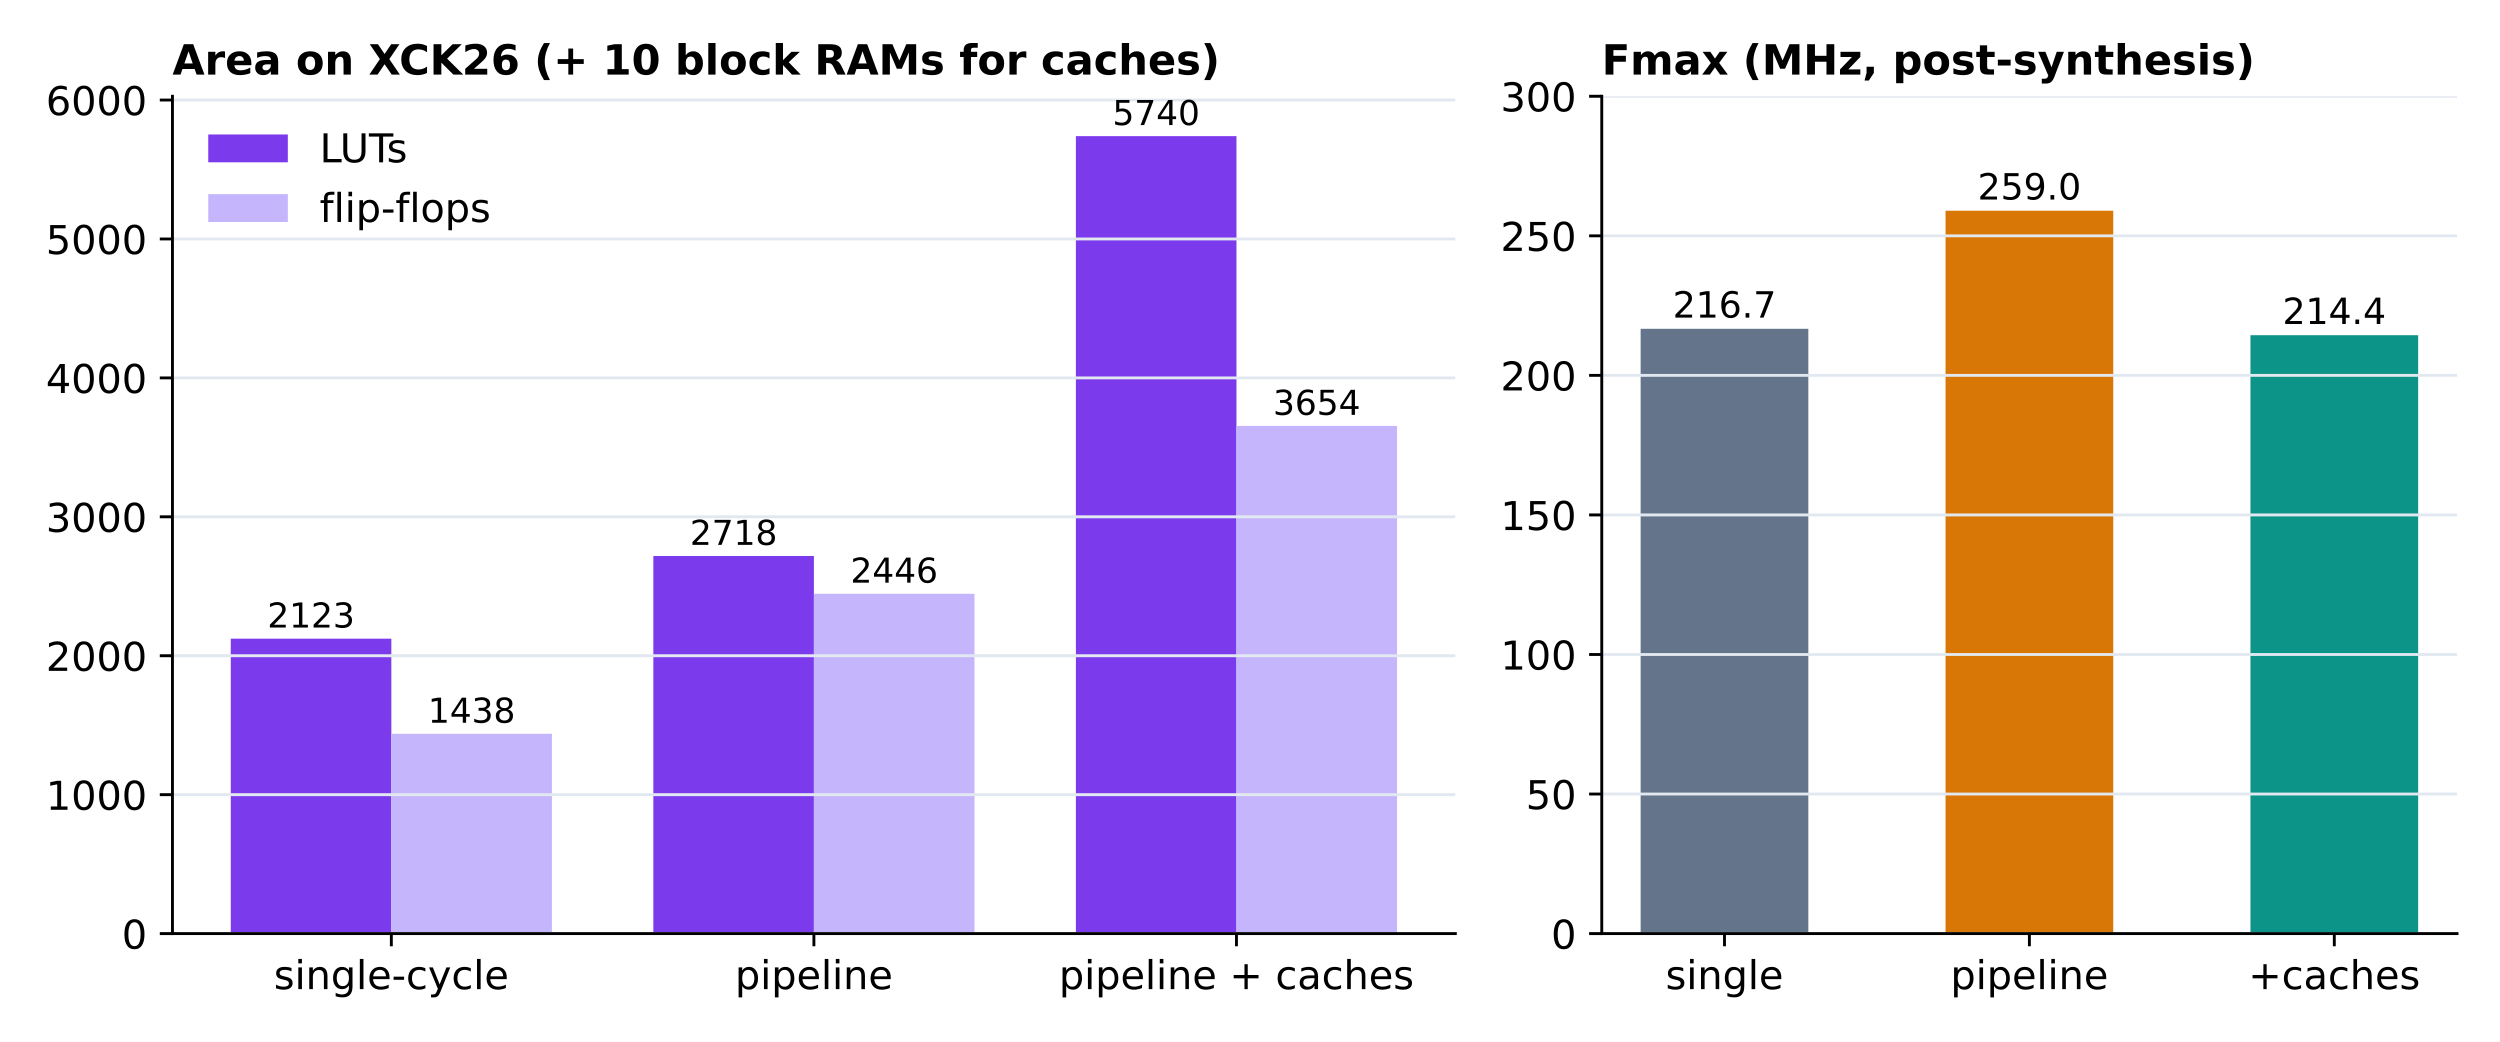
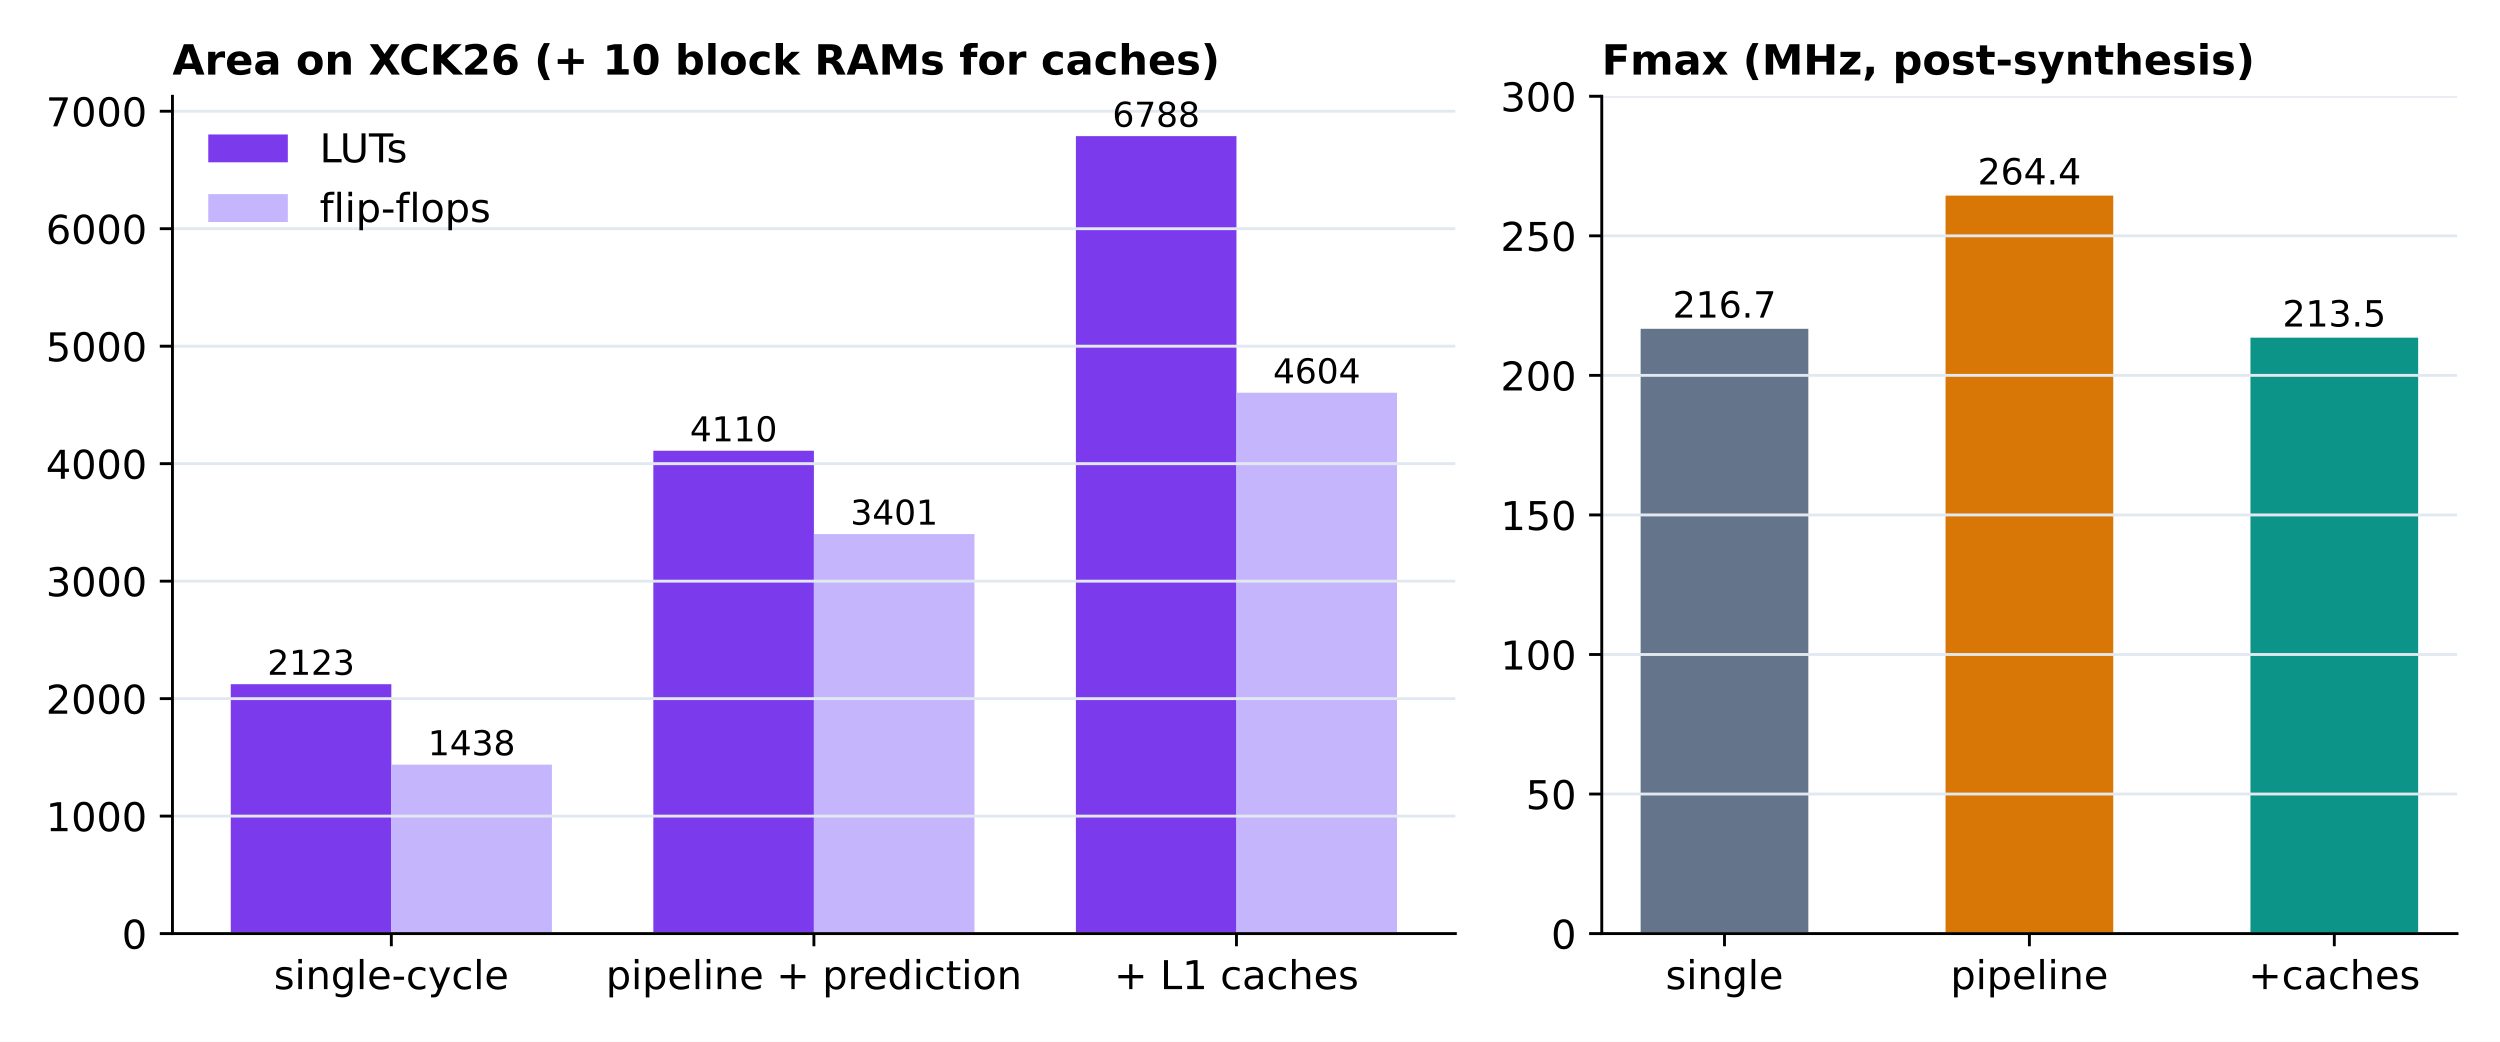
<svg xmlns="http://www.w3.org/2000/svg" xmlns:xlink="http://www.w3.org/1999/xlink" width="691.2pt" height="288pt" viewBox="0 0 691.2 288" version="1.1">
  <defs>
    <style type="text/css">*{stroke-linejoin: round; stroke-linecap: butt}</style>
  </defs>
  <g id="figure_1">
    <g id="patch_1">
      <path d="M 0 288  L 691.2 288  L 691.2 0  L 0 0  z " style="fill: #ffffff" />
    </g>
    <g id="axes_1">
      <g id="patch_2">
        <path d="M 47.68 258.12  L 402.376 258.12  L 402.376 26.617  L 47.68 26.617  z " style="fill: #ffffff" />
      </g>
      <g id="patch_3">
-         <path d="M 63.803 258.12  L 108.198 258.12  L 108.198 176.574  L 63.803 176.574  z " clip-path="url(#p1e3256cfeb)" style="fill: #7c3aed" />
+         <path d="M 63.803 258.12  L 108.198 258.12  L 108.198 189.164  L 63.803 189.164  z " clip-path="url(#p374163e8c2)" style="fill: #7c3aed" />
      </g>
      <g id="patch_4">
-         <path d="M 180.633 258.12  L 225.028 258.12  L 225.028 153.719  L 180.633 153.719  z " clip-path="url(#p1e3256cfeb)" style="fill: #7c3aed" />
+         <path d="M 180.633 258.12  L 225.028 258.12  L 225.028 124.624  L 180.633 124.624  z " clip-path="url(#p374163e8c2)" style="fill: #7c3aed" />
      </g>
      <g id="patch_5">
-         <path d="M 297.463 258.12  L 341.858 258.12  L 341.858 37.641  L 297.463 37.641  z " clip-path="url(#p1e3256cfeb)" style="fill: #7c3aed" />
+         <path d="M 297.463 258.12  L 341.858 258.12  L 341.858 37.641  L 297.463 37.641  z " clip-path="url(#p374163e8c2)" style="fill: #7c3aed" />
      </g>
      <g id="patch_6">
-         <path d="M 108.198 258.12  L 152.593 258.12  L 152.593 202.885  L 108.198 202.885  z " clip-path="url(#p1e3256cfeb)" style="fill: #c4b5fd" />
+         <path d="M 108.198 258.12  L 152.593 258.12  L 152.593 211.413  L 108.198 211.413  z " clip-path="url(#p374163e8c2)" style="fill: #c4b5fd" />
      </g>
      <g id="patch_7">
-         <path d="M 225.028 258.12  L 269.423 258.12  L 269.423 164.167  L 225.028 164.167  z " clip-path="url(#p1e3256cfeb)" style="fill: #c4b5fd" />
+         <path d="M 225.028 258.12  L 269.423 258.12  L 269.423 147.653  L 225.028 147.653  z " clip-path="url(#p374163e8c2)" style="fill: #c4b5fd" />
      </g>
      <g id="patch_8">
-         <path d="M 341.858 258.12  L 386.253 258.12  L 386.253 117.766  L 341.858 117.766  z " clip-path="url(#p1e3256cfeb)" style="fill: #c4b5fd" />
+         <path d="M 341.858 258.12  L 386.253 258.12  L 386.253 108.579  L 341.858 108.579  z " clip-path="url(#p374163e8c2)" style="fill: #c4b5fd" />
      </g>
      <g id="matplotlib.axis_1">
        <g id="xtick_1">
          <g id="line2d_1">
            <defs>
-               <path id="me40a5ba276" d="M 0 0  L 0 3.5  " style="stroke: #000000; stroke-width: 0.8" />
+               <path id="m332b3824e1" d="M 0 0  L 0 3.5  " style="stroke: #000000; stroke-width: 0.8" />
            </defs>
            <g>
-               <use xlink:href="#me40a5ba276" x="108.198" y="258.12" style="stroke: #000000; stroke-width: 0.8" />
+               <use xlink:href="#m332b3824e1" x="108.198" y="258.12" style="stroke: #000000; stroke-width: 0.8" />
            </g>
          </g>
          <g id="text_1">
            <text style="font-size: 11px; font-family: 'DejaVu Sans', 'Bitstream Vera Sans', 'Computer Modern Sans Serif', 'Lucida Grande', 'Verdana', 'Geneva', 'Lucid', 'Arial', 'Helvetica', 'Avant Garde', sans-serif; text-anchor: middle" x="108.198" y="273.478" transform="rotate(-0 108.198 273.4783)">single-cycle</text>
          </g>
        </g>
        <g id="xtick_2">
          <g id="line2d_2">
            <g>
-               <use xlink:href="#me40a5ba276" x="225.028" y="258.12" style="stroke: #000000; stroke-width: 0.8" />
+               <use xlink:href="#m332b3824e1" x="225.028" y="258.12" style="stroke: #000000; stroke-width: 0.8" />
            </g>
          </g>
          <g id="text_2">
-             <text style="font-size: 11px; font-family: 'DejaVu Sans', 'Bitstream Vera Sans', 'Computer Modern Sans Serif', 'Lucida Grande', 'Verdana', 'Geneva', 'Lucid', 'Arial', 'Helvetica', 'Avant Garde', sans-serif; text-anchor: middle" x="225.028" y="273.478" transform="rotate(-0 225.028 273.4783)">pipeline</text>
+             <text style="font-size: 11px; font-family: 'DejaVu Sans', 'Bitstream Vera Sans', 'Computer Modern Sans Serif', 'Lucida Grande', 'Verdana', 'Geneva', 'Lucid', 'Arial', 'Helvetica', 'Avant Garde', sans-serif; text-anchor: middle" x="225.028" y="273.478" transform="rotate(-0 225.028 273.4783)">pipeline + prediction</text>
          </g>
        </g>
        <g id="xtick_3">
          <g id="line2d_3">
            <g>
-               <use xlink:href="#me40a5ba276" x="341.858" y="258.12" style="stroke: #000000; stroke-width: 0.8" />
+               <use xlink:href="#m332b3824e1" x="341.858" y="258.12" style="stroke: #000000; stroke-width: 0.8" />
            </g>
          </g>
          <g id="text_3">
-             <text style="font-size: 11px; font-family: 'DejaVu Sans', 'Bitstream Vera Sans', 'Computer Modern Sans Serif', 'Lucida Grande', 'Verdana', 'Geneva', 'Lucid', 'Arial', 'Helvetica', 'Avant Garde', sans-serif; text-anchor: middle" x="341.858" y="273.478" transform="rotate(-0 341.858 273.4783)">pipeline + caches</text>
+             <text style="font-size: 11px; font-family: 'DejaVu Sans', 'Bitstream Vera Sans', 'Computer Modern Sans Serif', 'Lucida Grande', 'Verdana', 'Geneva', 'Lucid', 'Arial', 'Helvetica', 'Avant Garde', sans-serif; text-anchor: middle" x="341.858" y="273.478" transform="rotate(-0 341.858 273.4783)">+ L1 caches</text>
          </g>
        </g>
      </g>
      <g id="matplotlib.axis_2">
        <g id="ytick_1">
          <g id="line2d_4">
-             <path d="M 47.68 258.12  L 402.376 258.12  " clip-path="url(#p1e3256cfeb)" style="fill: none; stroke: #e2e8f0; stroke-width: 0.8; stroke-linecap: square" />
+             <path d="M 47.68 258.12  L 402.376 258.12  " clip-path="url(#p374163e8c2)" style="fill: none; stroke: #e2e8f0; stroke-width: 0.8; stroke-linecap: square" />
          </g>
          <g id="line2d_5">
            <defs>
-               <path id="md8617f36bb" d="M 0 0  L -3.5 0  " style="stroke: #000000; stroke-width: 0.8" />
+               <path id="mb3eca4340f" d="M 0 0  L -3.5 0  " style="stroke: #000000; stroke-width: 0.8" />
            </defs>
            <g>
-               <use xlink:href="#md8617f36bb" x="47.68" y="258.12" style="stroke: #000000; stroke-width: 0.8" />
+               <use xlink:href="#mb3eca4340f" x="47.68" y="258.12" style="stroke: #000000; stroke-width: 0.8" />
            </g>
          </g>
          <g id="text_4">
            <text style="font-size: 11px; font-family: 'DejaVu Sans', 'Bitstream Vera Sans', 'Computer Modern Sans Serif', 'Lucida Grande', 'Verdana', 'Geneva', 'Lucid', 'Arial', 'Helvetica', 'Avant Garde', sans-serif; text-anchor: end" x="40.68" y="262.299" transform="rotate(-0 40.68 262.2987)">0</text>
          </g>
        </g>
        <g id="ytick_2">
          <g id="line2d_6">
-             <path d="M 47.68 219.709  L 402.376 219.709  " clip-path="url(#p1e3256cfeb)" style="fill: none; stroke: #e2e8f0; stroke-width: 0.8; stroke-linecap: square" />
+             <path d="M 47.68 225.639  L 402.376 225.639  " clip-path="url(#p374163e8c2)" style="fill: none; stroke: #e2e8f0; stroke-width: 0.8; stroke-linecap: square" />
          </g>
          <g id="line2d_7">
            <g>
-               <use xlink:href="#md8617f36bb" x="47.68" y="219.709" style="stroke: #000000; stroke-width: 0.8" />
+               <use xlink:href="#mb3eca4340f" x="47.68" y="225.639" style="stroke: #000000; stroke-width: 0.8" />
            </g>
          </g>
          <g id="text_5">
-             <text style="font-size: 11px; font-family: 'DejaVu Sans', 'Bitstream Vera Sans', 'Computer Modern Sans Serif', 'Lucida Grande', 'Verdana', 'Geneva', 'Lucid', 'Arial', 'Helvetica', 'Avant Garde', sans-serif; text-anchor: end" x="40.68" y="223.888" transform="rotate(-0 40.68 223.8878)">1000</text>
+             <text style="font-size: 11px; font-family: 'DejaVu Sans', 'Bitstream Vera Sans', 'Computer Modern Sans Serif', 'Lucida Grande', 'Verdana', 'Geneva', 'Lucid', 'Arial', 'Helvetica', 'Avant Garde', sans-serif; text-anchor: end" x="40.68" y="229.818" transform="rotate(-0 40.68 229.818)">1000</text>
          </g>
        </g>
        <g id="ytick_3">
          <g id="line2d_8">
-             <path d="M 47.68 181.298  L 402.376 181.298  " clip-path="url(#p1e3256cfeb)" style="fill: none; stroke: #e2e8f0; stroke-width: 0.8; stroke-linecap: square" />
+             <path d="M 47.68 193.159  L 402.376 193.159  " clip-path="url(#p374163e8c2)" style="fill: none; stroke: #e2e8f0; stroke-width: 0.8; stroke-linecap: square" />
          </g>
          <g id="line2d_9">
            <g>
-               <use xlink:href="#md8617f36bb" x="47.68" y="181.298" style="stroke: #000000; stroke-width: 0.8" />
+               <use xlink:href="#mb3eca4340f" x="47.68" y="193.159" style="stroke: #000000; stroke-width: 0.8" />
            </g>
          </g>
          <g id="text_6">
-             <text style="font-size: 11px; font-family: 'DejaVu Sans', 'Bitstream Vera Sans', 'Computer Modern Sans Serif', 'Lucida Grande', 'Verdana', 'Geneva', 'Lucid', 'Arial', 'Helvetica', 'Avant Garde', sans-serif; text-anchor: end" x="40.68" y="185.477" transform="rotate(-0 40.68 185.4768)">2000</text>
+             <text style="font-size: 11px; font-family: 'DejaVu Sans', 'Bitstream Vera Sans', 'Computer Modern Sans Serif', 'Lucida Grande', 'Verdana', 'Geneva', 'Lucid', 'Arial', 'Helvetica', 'Avant Garde', sans-serif; text-anchor: end" x="40.68" y="197.337" transform="rotate(-0 40.68 197.3374)">2000</text>
          </g>
        </g>
        <g id="ytick_4">
          <g id="line2d_10">
-             <path d="M 47.68 142.887  L 402.376 142.887  " clip-path="url(#p1e3256cfeb)" style="fill: none; stroke: #e2e8f0; stroke-width: 0.8; stroke-linecap: square" />
+             <path d="M 47.68 160.678  L 402.376 160.678  " clip-path="url(#p374163e8c2)" style="fill: none; stroke: #e2e8f0; stroke-width: 0.8; stroke-linecap: square" />
          </g>
          <g id="line2d_11">
            <g>
-               <use xlink:href="#md8617f36bb" x="47.68" y="142.887" style="stroke: #000000; stroke-width: 0.8" />
+               <use xlink:href="#mb3eca4340f" x="47.68" y="160.678" style="stroke: #000000; stroke-width: 0.8" />
            </g>
          </g>
          <g id="text_7">
-             <text style="font-size: 11px; font-family: 'DejaVu Sans', 'Bitstream Vera Sans', 'Computer Modern Sans Serif', 'Lucida Grande', 'Verdana', 'Geneva', 'Lucid', 'Arial', 'Helvetica', 'Avant Garde', sans-serif; text-anchor: end" x="40.68" y="147.066" transform="rotate(-0 40.68 147.0659)">3000</text>
+             <text style="font-size: 11px; font-family: 'DejaVu Sans', 'Bitstream Vera Sans', 'Computer Modern Sans Serif', 'Lucida Grande', 'Verdana', 'Geneva', 'Lucid', 'Arial', 'Helvetica', 'Avant Garde', sans-serif; text-anchor: end" x="40.68" y="164.857" transform="rotate(-0 40.68 164.8567)">3000</text>
          </g>
        </g>
        <g id="ytick_5">
          <g id="line2d_12">
-             <path d="M 47.68 104.476  L 402.376 104.476  " clip-path="url(#p1e3256cfeb)" style="fill: none; stroke: #e2e8f0; stroke-width: 0.8; stroke-linecap: square" />
+             <path d="M 47.68 128.197  L 402.376 128.197  " clip-path="url(#p374163e8c2)" style="fill: none; stroke: #e2e8f0; stroke-width: 0.8; stroke-linecap: square" />
          </g>
          <g id="line2d_13">
            <g>
-               <use xlink:href="#md8617f36bb" x="47.68" y="104.476" style="stroke: #000000; stroke-width: 0.8" />
+               <use xlink:href="#mb3eca4340f" x="47.68" y="128.197" style="stroke: #000000; stroke-width: 0.8" />
            </g>
          </g>
          <g id="text_8">
-             <text style="font-size: 11px; font-family: 'DejaVu Sans', 'Bitstream Vera Sans', 'Computer Modern Sans Serif', 'Lucida Grande', 'Verdana', 'Geneva', 'Lucid', 'Arial', 'Helvetica', 'Avant Garde', sans-serif; text-anchor: end" x="40.68" y="108.655" transform="rotate(-0 40.68 108.655)">4000</text>
+             <text style="font-size: 11px; font-family: 'DejaVu Sans', 'Bitstream Vera Sans', 'Computer Modern Sans Serif', 'Lucida Grande', 'Verdana', 'Geneva', 'Lucid', 'Arial', 'Helvetica', 'Avant Garde', sans-serif; text-anchor: end" x="40.68" y="132.376" transform="rotate(-0 40.68 132.376)">4000</text>
          </g>
        </g>
        <g id="ytick_6">
          <g id="line2d_14">
-             <path d="M 47.68 66.065  L 402.376 66.065  " clip-path="url(#p1e3256cfeb)" style="fill: none; stroke: #e2e8f0; stroke-width: 0.8; stroke-linecap: square" />
+             <path d="M 47.68 95.717  L 402.376 95.717  " clip-path="url(#p374163e8c2)" style="fill: none; stroke: #e2e8f0; stroke-width: 0.8; stroke-linecap: square" />
          </g>
          <g id="line2d_15">
            <g>
-               <use xlink:href="#md8617f36bb" x="47.68" y="66.065" style="stroke: #000000; stroke-width: 0.8" />
+               <use xlink:href="#mb3eca4340f" x="47.68" y="95.717" style="stroke: #000000; stroke-width: 0.8" />
            </g>
          </g>
          <g id="text_9">
-             <text style="font-size: 11px; font-family: 'DejaVu Sans', 'Bitstream Vera Sans', 'Computer Modern Sans Serif', 'Lucida Grande', 'Verdana', 'Geneva', 'Lucid', 'Arial', 'Helvetica', 'Avant Garde', sans-serif; text-anchor: end" x="40.68" y="70.244" transform="rotate(-0 40.68 70.24404)">5000</text>
+             <text style="font-size: 11px; font-family: 'DejaVu Sans', 'Bitstream Vera Sans', 'Computer Modern Sans Serif', 'Lucida Grande', 'Verdana', 'Geneva', 'Lucid', 'Arial', 'Helvetica', 'Avant Garde', sans-serif; text-anchor: end" x="40.68" y="99.895" transform="rotate(-0 40.68 99.89538)">5000</text>
          </g>
        </g>
        <g id="ytick_7">
          <g id="line2d_16">
-             <path d="M 47.68 27.654  L 402.376 27.654  " clip-path="url(#p1e3256cfeb)" style="fill: none; stroke: #e2e8f0; stroke-width: 0.8; stroke-linecap: square" />
+             <path d="M 47.68 63.236  L 402.376 63.236  " clip-path="url(#p374163e8c2)" style="fill: none; stroke: #e2e8f0; stroke-width: 0.8; stroke-linecap: square" />
          </g>
          <g id="line2d_17">
            <g>
-               <use xlink:href="#md8617f36bb" x="47.68" y="27.654" style="stroke: #000000; stroke-width: 0.8" />
+               <use xlink:href="#mb3eca4340f" x="47.68" y="63.236" style="stroke: #000000; stroke-width: 0.8" />
            </g>
          </g>
          <g id="text_10">
-             <text style="font-size: 11px; font-family: 'DejaVu Sans', 'Bitstream Vera Sans', 'Computer Modern Sans Serif', 'Lucida Grande', 'Verdana', 'Geneva', 'Lucid', 'Arial', 'Helvetica', 'Avant Garde', sans-serif; text-anchor: end" x="40.68" y="31.833" transform="rotate(-0 40.68 31.83311)">6000</text>
+             <text style="font-size: 11px; font-family: 'DejaVu Sans', 'Bitstream Vera Sans', 'Computer Modern Sans Serif', 'Lucida Grande', 'Verdana', 'Geneva', 'Lucid', 'Arial', 'Helvetica', 'Avant Garde', sans-serif; text-anchor: end" x="40.68" y="67.415" transform="rotate(-0 40.68 67.41472)">6000</text>
+           </g>
+         </g>
+         <g id="ytick_8">
+           <g id="line2d_18">
+             <path d="M 47.68 30.755  L 402.376 30.755  " clip-path="url(#p374163e8c2)" style="fill: none; stroke: #e2e8f0; stroke-width: 0.8; stroke-linecap: square" />
+           </g>
+           <g id="line2d_19">
+             <g>
+               <use xlink:href="#mb3eca4340f" x="47.68" y="30.755" style="stroke: #000000; stroke-width: 0.8" />
+             </g>
+           </g>
+           <g id="text_11">
+             <text style="font-size: 11px; font-family: 'DejaVu Sans', 'Bitstream Vera Sans', 'Computer Modern Sans Serif', 'Lucida Grande', 'Verdana', 'Geneva', 'Lucid', 'Arial', 'Helvetica', 'Avant Garde', sans-serif; text-anchor: end" x="40.68" y="34.934" transform="rotate(-0 40.68 34.93405)">7000</text>
          </g>
        </g>
      </g>
      <g id="patch_9">
        <path d="M 47.68 258.12  L 47.68 26.617  " style="fill: none; stroke: #000000; stroke-width: 0.8; stroke-linejoin: miter; stroke-linecap: square" />
      </g>
      <g id="patch_10">
        <path d="M 47.68 258.12  L 402.376 258.12  " style="fill: none; stroke: #000000; stroke-width: 0.8; stroke-linejoin: miter; stroke-linecap: square" />
      </g>
-       <g id="text_11">
-         <text style="font-size: 9.5px; font-family: 'DejaVu Sans', 'Bitstream Vera Sans', 'Computer Modern Sans Serif', 'Lucida Grande', 'Verdana', 'Geneva', 'Lucid', 'Arial', 'Helvetica', 'Avant Garde', sans-serif; text-anchor: middle" x="86" y="173.501" transform="rotate(-0 86.00025 173.5007)">2123</text>
-       </g>
      <g id="text_12">
-         <text style="font-size: 9.5px; font-family: 'DejaVu Sans', 'Bitstream Vera Sans', 'Computer Modern Sans Serif', 'Lucida Grande', 'Verdana', 'Geneva', 'Lucid', 'Arial', 'Helvetica', 'Avant Garde', sans-serif; text-anchor: middle" x="202.83" y="150.646" transform="rotate(-0 202.8303 150.6462)">2718</text>
+         <text style="font-size: 9.5px; font-family: 'DejaVu Sans', 'Bitstream Vera Sans', 'Computer Modern Sans Serif', 'Lucida Grande', 'Verdana', 'Geneva', 'Lucid', 'Arial', 'Helvetica', 'Avant Garde', sans-serif; text-anchor: middle" x="86" y="186.565" transform="rotate(-0 86.00025 186.5651)">2123</text>
      </g>
      <g id="text_13">
-         <text style="font-size: 9.5px; font-family: 'DejaVu Sans', 'Bitstream Vera Sans', 'Computer Modern Sans Serif', 'Lucida Grande', 'Verdana', 'Geneva', 'Lucid', 'Arial', 'Helvetica', 'Avant Garde', sans-serif; text-anchor: middle" x="319.66" y="34.568" transform="rotate(-0 319.6603 34.56837)">5740</text>
+         <text style="font-size: 9.5px; font-family: 'DejaVu Sans', 'Bitstream Vera Sans', 'Computer Modern Sans Serif', 'Lucida Grande', 'Verdana', 'Geneva', 'Lucid', 'Arial', 'Helvetica', 'Avant Garde', sans-serif; text-anchor: middle" x="202.83" y="122.026" transform="rotate(-0 202.8303 122.026)">4110</text>
      </g>
      <g id="text_14">
-         <text style="font-size: 9.5px; font-family: 'DejaVu Sans', 'Bitstream Vera Sans', 'Computer Modern Sans Serif', 'Lucida Grande', 'Verdana', 'Geneva', 'Lucid', 'Arial', 'Helvetica', 'Avant Garde', sans-serif; text-anchor: middle" x="130.396" y="199.812" transform="rotate(-0 130.3957 199.8122)">1438</text>
+         <text style="font-size: 9.5px; font-family: 'DejaVu Sans', 'Bitstream Vera Sans', 'Computer Modern Sans Serif', 'Lucida Grande', 'Verdana', 'Geneva', 'Lucid', 'Arial', 'Helvetica', 'Avant Garde', sans-serif; text-anchor: middle" x="319.66" y="35.043" transform="rotate(-0 319.6603 35.04279)">6788</text>
      </g>
      <g id="text_15">
-         <text style="font-size: 9.5px; font-family: 'DejaVu Sans', 'Bitstream Vera Sans', 'Computer Modern Sans Serif', 'Lucida Grande', 'Verdana', 'Geneva', 'Lucid', 'Arial', 'Helvetica', 'Avant Garde', sans-serif; text-anchor: middle" x="247.226" y="161.094" transform="rotate(-0 247.2257 161.094)">2446</text>
+         <text style="font-size: 9.5px; font-family: 'DejaVu Sans', 'Bitstream Vera Sans', 'Computer Modern Sans Serif', 'Lucida Grande', 'Verdana', 'Geneva', 'Lucid', 'Arial', 'Helvetica', 'Avant Garde', sans-serif; text-anchor: middle" x="130.396" y="208.814" transform="rotate(-0 130.3957 208.8143)">1438</text>
      </g>
      <g id="text_16">
-         <text style="font-size: 9.5px; font-family: 'DejaVu Sans', 'Bitstream Vera Sans', 'Computer Modern Sans Serif', 'Lucida Grande', 'Verdana', 'Geneva', 'Lucid', 'Arial', 'Helvetica', 'Avant Garde', sans-serif; text-anchor: middle" x="364.056" y="114.694" transform="rotate(-0 364.0557 114.6936)">3654</text>
+         <text style="font-size: 9.5px; font-family: 'DejaVu Sans', 'Bitstream Vera Sans', 'Computer Modern Sans Serif', 'Lucida Grande', 'Verdana', 'Geneva', 'Lucid', 'Arial', 'Helvetica', 'Avant Garde', sans-serif; text-anchor: middle" x="247.226" y="145.055" transform="rotate(-0 247.2257 145.0548)">3401</text>
      </g>
      <g id="text_17">
+         <text style="font-size: 9.5px; font-family: 'DejaVu Sans', 'Bitstream Vera Sans', 'Computer Modern Sans Serif', 'Lucida Grande', 'Verdana', 'Geneva', 'Lucid', 'Arial', 'Helvetica', 'Avant Garde', sans-serif; text-anchor: middle" x="364.056" y="105.981" transform="rotate(-0 364.0557 105.9806)">4604</text>
+       </g>
+       <g id="text_18">
        <text style="font-weight: 700; font-size: 11.5px; font-family: 'DejaVu Sans', 'Bitstream Vera Sans', 'Computer Modern Sans Serif', 'Lucida Grande', 'Verdana', 'Geneva', 'Lucid', 'Arial', 'Helvetica', 'Avant Garde', sans-serif; text-anchor: start" x="47.68" y="20.617" transform="rotate(-0 47.68 20.61731)">Area on XCK26 (+ 10 block RAMs for caches)</text>
      </g>
      <g id="legend_1">
        <g id="patch_11">
          <path d="M 57.58 44.876  L 79.58 44.876  L 79.58 37.176  L 57.58 37.176  z " style="fill: #7c3aed" />
        </g>
-         <g id="text_18">
+         <g id="text_19">
          <text style="font-size: 11px; font-family: 'DejaVu Sans', 'Bitstream Vera Sans', 'Computer Modern Sans Serif', 'Lucida Grande', 'Verdana', 'Geneva', 'Lucid', 'Arial', 'Helvetica', 'Avant Garde', sans-serif; text-anchor: start" x="88.38" y="44.876" transform="rotate(-0 88.38 44.87559)">LUTs</text>
        </g>
        <g id="patch_12">
          <path d="M 57.58 61.376  L 79.58 61.376  L 79.58 53.676  L 57.58 53.676  z " style="fill: #c4b5fd" />
        </g>
-         <g id="text_19">
+         <g id="text_20">
          <text style="font-size: 11px; font-family: 'DejaVu Sans', 'Bitstream Vera Sans', 'Computer Modern Sans Serif', 'Lucida Grande', 'Verdana', 'Geneva', 'Lucid', 'Arial', 'Helvetica', 'Avant Garde', sans-serif; text-anchor: start" x="88.38" y="61.376" transform="rotate(-0 88.38 61.37644)">flip-flops</text>
        </g>
      </g>
    </g>
    <g id="axes_2">
      <g id="patch_13">
        <path d="M 442.856 258.12  L 679.32 258.12  L 679.32 26.617  L 442.856 26.617  z " style="fill: #ffffff" />
      </g>
      <g id="patch_14">
-         <path d="M 453.604 258.12  L 499.97 258.12  L 499.97 90.898  L 453.604 90.898  z " clip-path="url(#p59de8bde2e)" style="fill: #64748b" />
+         <path d="M 453.604 258.12  L 499.97 258.12  L 499.97 90.898  L 453.604 90.898  z " clip-path="url(#pf2e364035b)" style="fill: #64748b" />
      </g>
      <g id="patch_15">
-         <path d="M 537.905 258.12  L 584.271 258.12  L 584.271 58.256  L 537.905 58.256  z " clip-path="url(#p59de8bde2e)" style="fill: #d97706" />
+         <path d="M 537.905 258.12  L 584.271 258.12  L 584.271 54.089  L 537.905 54.089  z " clip-path="url(#pf2e364035b)" style="fill: #d97706" />
      </g>
      <g id="patch_16">
-         <path d="M 622.206 258.12  L 668.572 258.12  L 668.572 92.673  L 622.206 92.673  z " clip-path="url(#p59de8bde2e)" style="fill: #0d9488" />
+         <path d="M 622.206 258.12  L 668.572 258.12  L 668.572 93.367  L 622.206 93.367  z " clip-path="url(#pf2e364035b)" style="fill: #0d9488" />
      </g>
      <g id="matplotlib.axis_3">
        <g id="xtick_4">
-           <g id="line2d_18">
-             <g>
-               <use xlink:href="#me40a5ba276" x="476.787" y="258.12" style="stroke: #000000; stroke-width: 0.8" />
-             </g>
-           </g>
-           <g id="text_20">
+           <g id="line2d_20">
+             <g>
+               <use xlink:href="#m332b3824e1" x="476.787" y="258.12" style="stroke: #000000; stroke-width: 0.8" />
+             </g>
+           </g>
+           <g id="text_21">
            <text style="font-size: 11px; font-family: 'DejaVu Sans', 'Bitstream Vera Sans', 'Computer Modern Sans Serif', 'Lucida Grande', 'Verdana', 'Geneva', 'Lucid', 'Arial', 'Helvetica', 'Avant Garde', sans-serif; text-anchor: middle" x="476.787" y="273.478" transform="rotate(-0 476.7871 273.4783)">single</text>
          </g>
        </g>
        <g id="xtick_5">
-           <g id="line2d_19">
-             <g>
-               <use xlink:href="#me40a5ba276" x="561.088" y="258.12" style="stroke: #000000; stroke-width: 0.8" />
-             </g>
-           </g>
-           <g id="text_21">
+           <g id="line2d_21">
+             <g>
+               <use xlink:href="#m332b3824e1" x="561.088" y="258.12" style="stroke: #000000; stroke-width: 0.8" />
+             </g>
+           </g>
+           <g id="text_22">
            <text style="font-size: 11px; font-family: 'DejaVu Sans', 'Bitstream Vera Sans', 'Computer Modern Sans Serif', 'Lucida Grande', 'Verdana', 'Geneva', 'Lucid', 'Arial', 'Helvetica', 'Avant Garde', sans-serif; text-anchor: middle" x="561.088" y="273.478" transform="rotate(-0 561.088 273.4783)">pipeline</text>
          </g>
        </g>
        <g id="xtick_6">
-           <g id="line2d_20">
-             <g>
-               <use xlink:href="#me40a5ba276" x="645.389" y="258.12" style="stroke: #000000; stroke-width: 0.8" />
-             </g>
-           </g>
-           <g id="text_22">
+           <g id="line2d_22">
+             <g>
+               <use xlink:href="#m332b3824e1" x="645.389" y="258.12" style="stroke: #000000; stroke-width: 0.8" />
+             </g>
+           </g>
+           <g id="text_23">
            <text style="font-size: 11px; font-family: 'DejaVu Sans', 'Bitstream Vera Sans', 'Computer Modern Sans Serif', 'Lucida Grande', 'Verdana', 'Geneva', 'Lucid', 'Arial', 'Helvetica', 'Avant Garde', sans-serif; text-anchor: middle" x="645.389" y="273.478" transform="rotate(-0 645.3889 273.4783)">+caches</text>
          </g>
        </g>
      </g>
      <g id="matplotlib.axis_4">
-         <g id="ytick_8">
-           <g id="line2d_21">
-             <path d="M 442.856 258.12  L 679.32 258.12  " clip-path="url(#p59de8bde2e)" style="fill: none; stroke: #e2e8f0; stroke-width: 0.8; stroke-linecap: square" />
-           </g>
-           <g id="line2d_22">
-             <g>
-               <use xlink:href="#md8617f36bb" x="442.856" y="258.12" style="stroke: #000000; stroke-width: 0.8" />
-             </g>
-           </g>
-           <g id="text_23">
-             <text style="font-size: 11px; font-family: 'DejaVu Sans', 'Bitstream Vera Sans', 'Computer Modern Sans Serif', 'Lucida Grande', 'Verdana', 'Geneva', 'Lucid', 'Arial', 'Helvetica', 'Avant Garde', sans-serif; text-anchor: end" x="435.856" y="262.299" transform="rotate(-0 435.856 262.2987)">0</text>
-           </g>
-         </g>
        <g id="ytick_9">
          <g id="line2d_23">
-             <path d="M 442.856 219.536  L 679.32 219.536  " clip-path="url(#p59de8bde2e)" style="fill: none; stroke: #e2e8f0; stroke-width: 0.8; stroke-linecap: square" />
+             <path d="M 442.856 258.12  L 679.32 258.12  " clip-path="url(#pf2e364035b)" style="fill: none; stroke: #e2e8f0; stroke-width: 0.8; stroke-linecap: square" />
          </g>
          <g id="line2d_24">
            <g>
-               <use xlink:href="#md8617f36bb" x="442.856" y="219.536" style="stroke: #000000; stroke-width: 0.8" />
+               <use xlink:href="#mb3eca4340f" x="442.856" y="258.12" style="stroke: #000000; stroke-width: 0.8" />
            </g>
          </g>
          <g id="text_24">
-             <text style="font-size: 11px; font-family: 'DejaVu Sans', 'Bitstream Vera Sans', 'Computer Modern Sans Serif', 'Lucida Grande', 'Verdana', 'Geneva', 'Lucid', 'Arial', 'Helvetica', 'Avant Garde', sans-serif; text-anchor: end" x="435.856" y="223.715" transform="rotate(-0 435.856 223.7149)">50</text>
+             <text style="font-size: 11px; font-family: 'DejaVu Sans', 'Bitstream Vera Sans', 'Computer Modern Sans Serif', 'Lucida Grande', 'Verdana', 'Geneva', 'Lucid', 'Arial', 'Helvetica', 'Avant Garde', sans-serif; text-anchor: end" x="435.856" y="262.299" transform="rotate(-0 435.856 262.2987)">0</text>
          </g>
        </g>
        <g id="ytick_10">
          <g id="line2d_25">
-             <path d="M 442.856 180.952  L 679.32 180.952  " clip-path="url(#p59de8bde2e)" style="fill: none; stroke: #e2e8f0; stroke-width: 0.8; stroke-linecap: square" />
+             <path d="M 442.856 219.536  L 679.32 219.536  " clip-path="url(#pf2e364035b)" style="fill: none; stroke: #e2e8f0; stroke-width: 0.8; stroke-linecap: square" />
          </g>
          <g id="line2d_26">
            <g>
-               <use xlink:href="#md8617f36bb" x="442.856" y="180.952" style="stroke: #000000; stroke-width: 0.8" />
+               <use xlink:href="#mb3eca4340f" x="442.856" y="219.536" style="stroke: #000000; stroke-width: 0.8" />
            </g>
          </g>
          <g id="text_25">
-             <text style="font-size: 11px; font-family: 'DejaVu Sans', 'Bitstream Vera Sans', 'Computer Modern Sans Serif', 'Lucida Grande', 'Verdana', 'Geneva', 'Lucid', 'Arial', 'Helvetica', 'Avant Garde', sans-serif; text-anchor: end" x="435.856" y="185.131" transform="rotate(-0 435.856 185.1311)">100</text>
+             <text style="font-size: 11px; font-family: 'DejaVu Sans', 'Bitstream Vera Sans', 'Computer Modern Sans Serif', 'Lucida Grande', 'Verdana', 'Geneva', 'Lucid', 'Arial', 'Helvetica', 'Avant Garde', sans-serif; text-anchor: end" x="435.856" y="223.715" transform="rotate(-0 435.856 223.7149)">50</text>
          </g>
        </g>
        <g id="ytick_11">
          <g id="line2d_27">
-             <path d="M 442.856 142.369  L 679.32 142.369  " clip-path="url(#p59de8bde2e)" style="fill: none; stroke: #e2e8f0; stroke-width: 0.8; stroke-linecap: square" />
+             <path d="M 442.856 180.952  L 679.32 180.952  " clip-path="url(#pf2e364035b)" style="fill: none; stroke: #e2e8f0; stroke-width: 0.8; stroke-linecap: square" />
          </g>
          <g id="line2d_28">
            <g>
-               <use xlink:href="#md8617f36bb" x="442.856" y="142.369" style="stroke: #000000; stroke-width: 0.8" />
+               <use xlink:href="#mb3eca4340f" x="442.856" y="180.952" style="stroke: #000000; stroke-width: 0.8" />
            </g>
          </g>
          <g id="text_26">
-             <text style="font-size: 11px; font-family: 'DejaVu Sans', 'Bitstream Vera Sans', 'Computer Modern Sans Serif', 'Lucida Grande', 'Verdana', 'Geneva', 'Lucid', 'Arial', 'Helvetica', 'Avant Garde', sans-serif; text-anchor: end" x="435.856" y="146.547" transform="rotate(-0 435.856 146.5474)">150</text>
+             <text style="font-size: 11px; font-family: 'DejaVu Sans', 'Bitstream Vera Sans', 'Computer Modern Sans Serif', 'Lucida Grande', 'Verdana', 'Geneva', 'Lucid', 'Arial', 'Helvetica', 'Avant Garde', sans-serif; text-anchor: end" x="435.856" y="185.131" transform="rotate(-0 435.856 185.1311)">100</text>
          </g>
        </g>
        <g id="ytick_12">
          <g id="line2d_29">
-             <path d="M 442.856 103.785  L 679.32 103.785  " clip-path="url(#p59de8bde2e)" style="fill: none; stroke: #e2e8f0; stroke-width: 0.8; stroke-linecap: square" />
+             <path d="M 442.856 142.369  L 679.32 142.369  " clip-path="url(#pf2e364035b)" style="fill: none; stroke: #e2e8f0; stroke-width: 0.8; stroke-linecap: square" />
          </g>
          <g id="line2d_30">
            <g>
-               <use xlink:href="#md8617f36bb" x="442.856" y="103.785" style="stroke: #000000; stroke-width: 0.8" />
+               <use xlink:href="#mb3eca4340f" x="442.856" y="142.369" style="stroke: #000000; stroke-width: 0.8" />
            </g>
          </g>
          <g id="text_27">
-             <text style="font-size: 11px; font-family: 'DejaVu Sans', 'Bitstream Vera Sans', 'Computer Modern Sans Serif', 'Lucida Grande', 'Verdana', 'Geneva', 'Lucid', 'Arial', 'Helvetica', 'Avant Garde', sans-serif; text-anchor: end" x="435.856" y="107.964" transform="rotate(-0 435.856 107.9636)">200</text>
+             <text style="font-size: 11px; font-family: 'DejaVu Sans', 'Bitstream Vera Sans', 'Computer Modern Sans Serif', 'Lucida Grande', 'Verdana', 'Geneva', 'Lucid', 'Arial', 'Helvetica', 'Avant Garde', sans-serif; text-anchor: end" x="435.856" y="146.547" transform="rotate(-0 435.856 146.5474)">150</text>
          </g>
        </g>
        <g id="ytick_13">
          <g id="line2d_31">
-             <path d="M 442.856 65.201  L 679.32 65.201  " clip-path="url(#p59de8bde2e)" style="fill: none; stroke: #e2e8f0; stroke-width: 0.8; stroke-linecap: square" />
+             <path d="M 442.856 103.785  L 679.32 103.785  " clip-path="url(#pf2e364035b)" style="fill: none; stroke: #e2e8f0; stroke-width: 0.8; stroke-linecap: square" />
          </g>
          <g id="line2d_32">
            <g>
-               <use xlink:href="#md8617f36bb" x="442.856" y="65.201" style="stroke: #000000; stroke-width: 0.8" />
+               <use xlink:href="#mb3eca4340f" x="442.856" y="103.785" style="stroke: #000000; stroke-width: 0.8" />
            </g>
          </g>
          <g id="text_28">
-             <text style="font-size: 11px; font-family: 'DejaVu Sans', 'Bitstream Vera Sans', 'Computer Modern Sans Serif', 'Lucida Grande', 'Verdana', 'Geneva', 'Lucid', 'Arial', 'Helvetica', 'Avant Garde', sans-serif; text-anchor: end" x="435.856" y="69.38" transform="rotate(-0 435.856 69.3798)">250</text>
+             <text style="font-size: 11px; font-family: 'DejaVu Sans', 'Bitstream Vera Sans', 'Computer Modern Sans Serif', 'Lucida Grande', 'Verdana', 'Geneva', 'Lucid', 'Arial', 'Helvetica', 'Avant Garde', sans-serif; text-anchor: end" x="435.856" y="107.964" transform="rotate(-0 435.856 107.9636)">200</text>
          </g>
        </g>
        <g id="ytick_14">
          <g id="line2d_33">
-             <path d="M 442.856 26.617  L 679.32 26.617  " clip-path="url(#p59de8bde2e)" style="fill: none; stroke: #e2e8f0; stroke-width: 0.8; stroke-linecap: square" />
+             <path d="M 442.856 65.201  L 679.32 65.201  " clip-path="url(#pf2e364035b)" style="fill: none; stroke: #e2e8f0; stroke-width: 0.8; stroke-linecap: square" />
          </g>
          <g id="line2d_34">
            <g>
-               <use xlink:href="#md8617f36bb" x="442.856" y="26.617" style="stroke: #000000; stroke-width: 0.8" />
+               <use xlink:href="#mb3eca4340f" x="442.856" y="65.201" style="stroke: #000000; stroke-width: 0.8" />
            </g>
          </g>
          <g id="text_29">
+             <text style="font-size: 11px; font-family: 'DejaVu Sans', 'Bitstream Vera Sans', 'Computer Modern Sans Serif', 'Lucida Grande', 'Verdana', 'Geneva', 'Lucid', 'Arial', 'Helvetica', 'Avant Garde', sans-serif; text-anchor: end" x="435.856" y="69.38" transform="rotate(-0 435.856 69.3798)">250</text>
+           </g>
+         </g>
+         <g id="ytick_15">
+           <g id="line2d_35">
+             <path d="M 442.856 26.617  L 679.32 26.617  " clip-path="url(#pf2e364035b)" style="fill: none; stroke: #e2e8f0; stroke-width: 0.8; stroke-linecap: square" />
+           </g>
+           <g id="line2d_36">
+             <g>
+               <use xlink:href="#mb3eca4340f" x="442.856" y="26.617" style="stroke: #000000; stroke-width: 0.8" />
+             </g>
+           </g>
+           <g id="text_30">
            <text style="font-size: 11px; font-family: 'DejaVu Sans', 'Bitstream Vera Sans', 'Computer Modern Sans Serif', 'Lucida Grande', 'Verdana', 'Geneva', 'Lucid', 'Arial', 'Helvetica', 'Avant Garde', sans-serif; text-anchor: end" x="435.856" y="30.796" transform="rotate(-0 435.856 30.79602)">300</text>
          </g>
        </g>
      </g>
      <g id="patch_17">
        <path d="M 442.856 258.12  L 442.856 26.617  " style="fill: none; stroke: #000000; stroke-width: 0.8; stroke-linejoin: miter; stroke-linecap: square" />
      </g>
      <g id="patch_18">
        <path d="M 442.856 258.12  L 679.32 258.12  " style="fill: none; stroke: #000000; stroke-width: 0.8; stroke-linejoin: miter; stroke-linecap: square" />
      </g>
-       <g id="text_30">
+       <g id="text_31">
        <text style="font-size: 10px; font-family: 'DejaVu Sans', 'Bitstream Vera Sans', 'Computer Modern Sans Serif', 'Lucida Grande', 'Verdana', 'Geneva', 'Lucid', 'Arial', 'Helvetica', 'Avant Garde', sans-serif; text-anchor: middle" x="476.787" y="87.811" transform="rotate(-0 476.7871 87.81118)">216.7</text>
      </g>
-       <g id="text_31">
-         <text style="font-size: 10px; font-family: 'DejaVu Sans', 'Bitstream Vera Sans', 'Computer Modern Sans Serif', 'Lucida Grande', 'Verdana', 'Geneva', 'Lucid', 'Arial', 'Helvetica', 'Avant Garde', sans-serif; text-anchor: middle" x="561.088" y="55.169" transform="rotate(-0 561.088 55.1693)">259.0</text>
-       </g>
      <g id="text_32">
-         <text style="font-size: 10px; font-family: 'DejaVu Sans', 'Bitstream Vera Sans', 'Computer Modern Sans Serif', 'Lucida Grande', 'Verdana', 'Geneva', 'Lucid', 'Arial', 'Helvetica', 'Avant Garde', sans-serif; text-anchor: middle" x="645.389" y="89.586" transform="rotate(-0 645.3889 89.58604)">214.4</text>
+         <text style="font-size: 10px; font-family: 'DejaVu Sans', 'Bitstream Vera Sans', 'Computer Modern Sans Serif', 'Lucida Grande', 'Verdana', 'Geneva', 'Lucid', 'Arial', 'Helvetica', 'Avant Garde', sans-serif; text-anchor: middle" x="561.088" y="51.002" transform="rotate(-0 561.088 51.00225)">264.4</text>
      </g>
      <g id="text_33">
+         <text style="font-size: 10px; font-family: 'DejaVu Sans', 'Bitstream Vera Sans', 'Computer Modern Sans Serif', 'Lucida Grande', 'Verdana', 'Geneva', 'Lucid', 'Arial', 'Helvetica', 'Avant Garde', sans-serif; text-anchor: middle" x="645.389" y="90.281" transform="rotate(-0 645.3889 90.28055)">213.5</text>
+       </g>
+       <g id="text_34">
        <text style="font-weight: 700; font-size: 11.5px; font-family: 'DejaVu Sans', 'Bitstream Vera Sans', 'Computer Modern Sans Serif', 'Lucida Grande', 'Verdana', 'Geneva', 'Lucid', 'Arial', 'Helvetica', 'Avant Garde', sans-serif; text-anchor: start" x="442.856" y="20.617" transform="rotate(-0 442.856 20.61731)">Fmax (MHz, post-synthesis)</text>
      </g>
    </g>
  </g>
  <defs>
-     <clipPath id="p1e3256cfeb">
+     <clipPath id="p374163e8c2">
      <rect x="47.68" y="26.617" width="354.696" height="231.503" />
    </clipPath>
-     <clipPath id="p59de8bde2e">
+     <clipPath id="pf2e364035b">
      <rect x="442.856" y="26.617" width="236.464" height="231.503" />
    </clipPath>
  </defs>
</svg>
